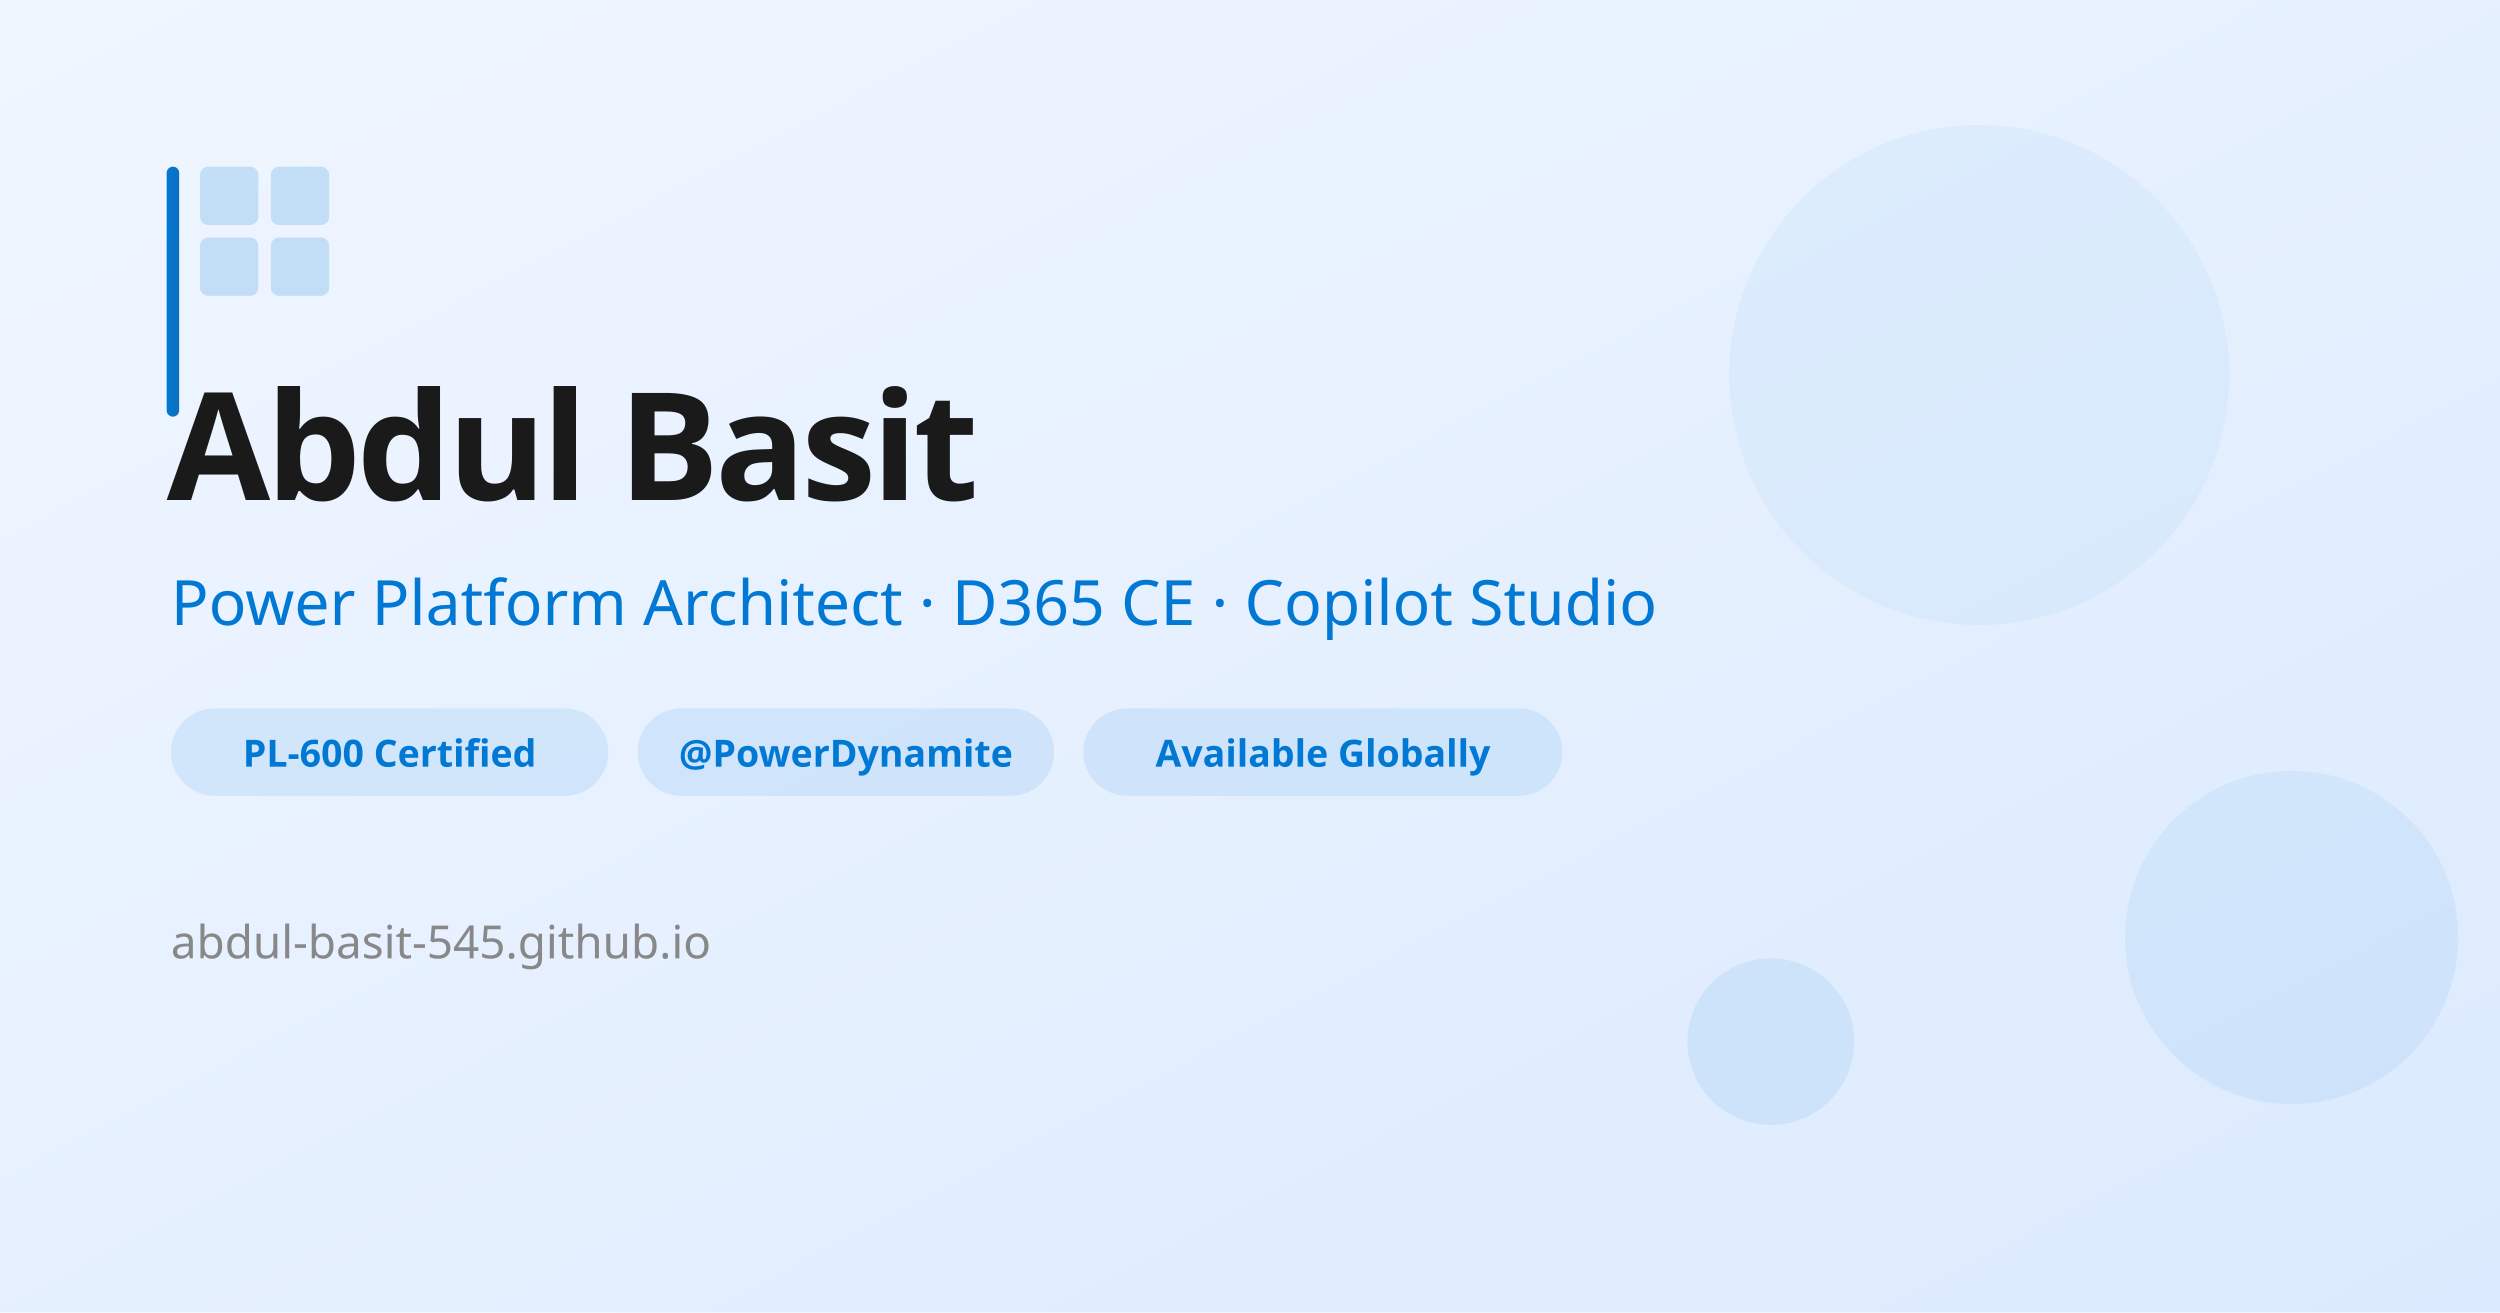
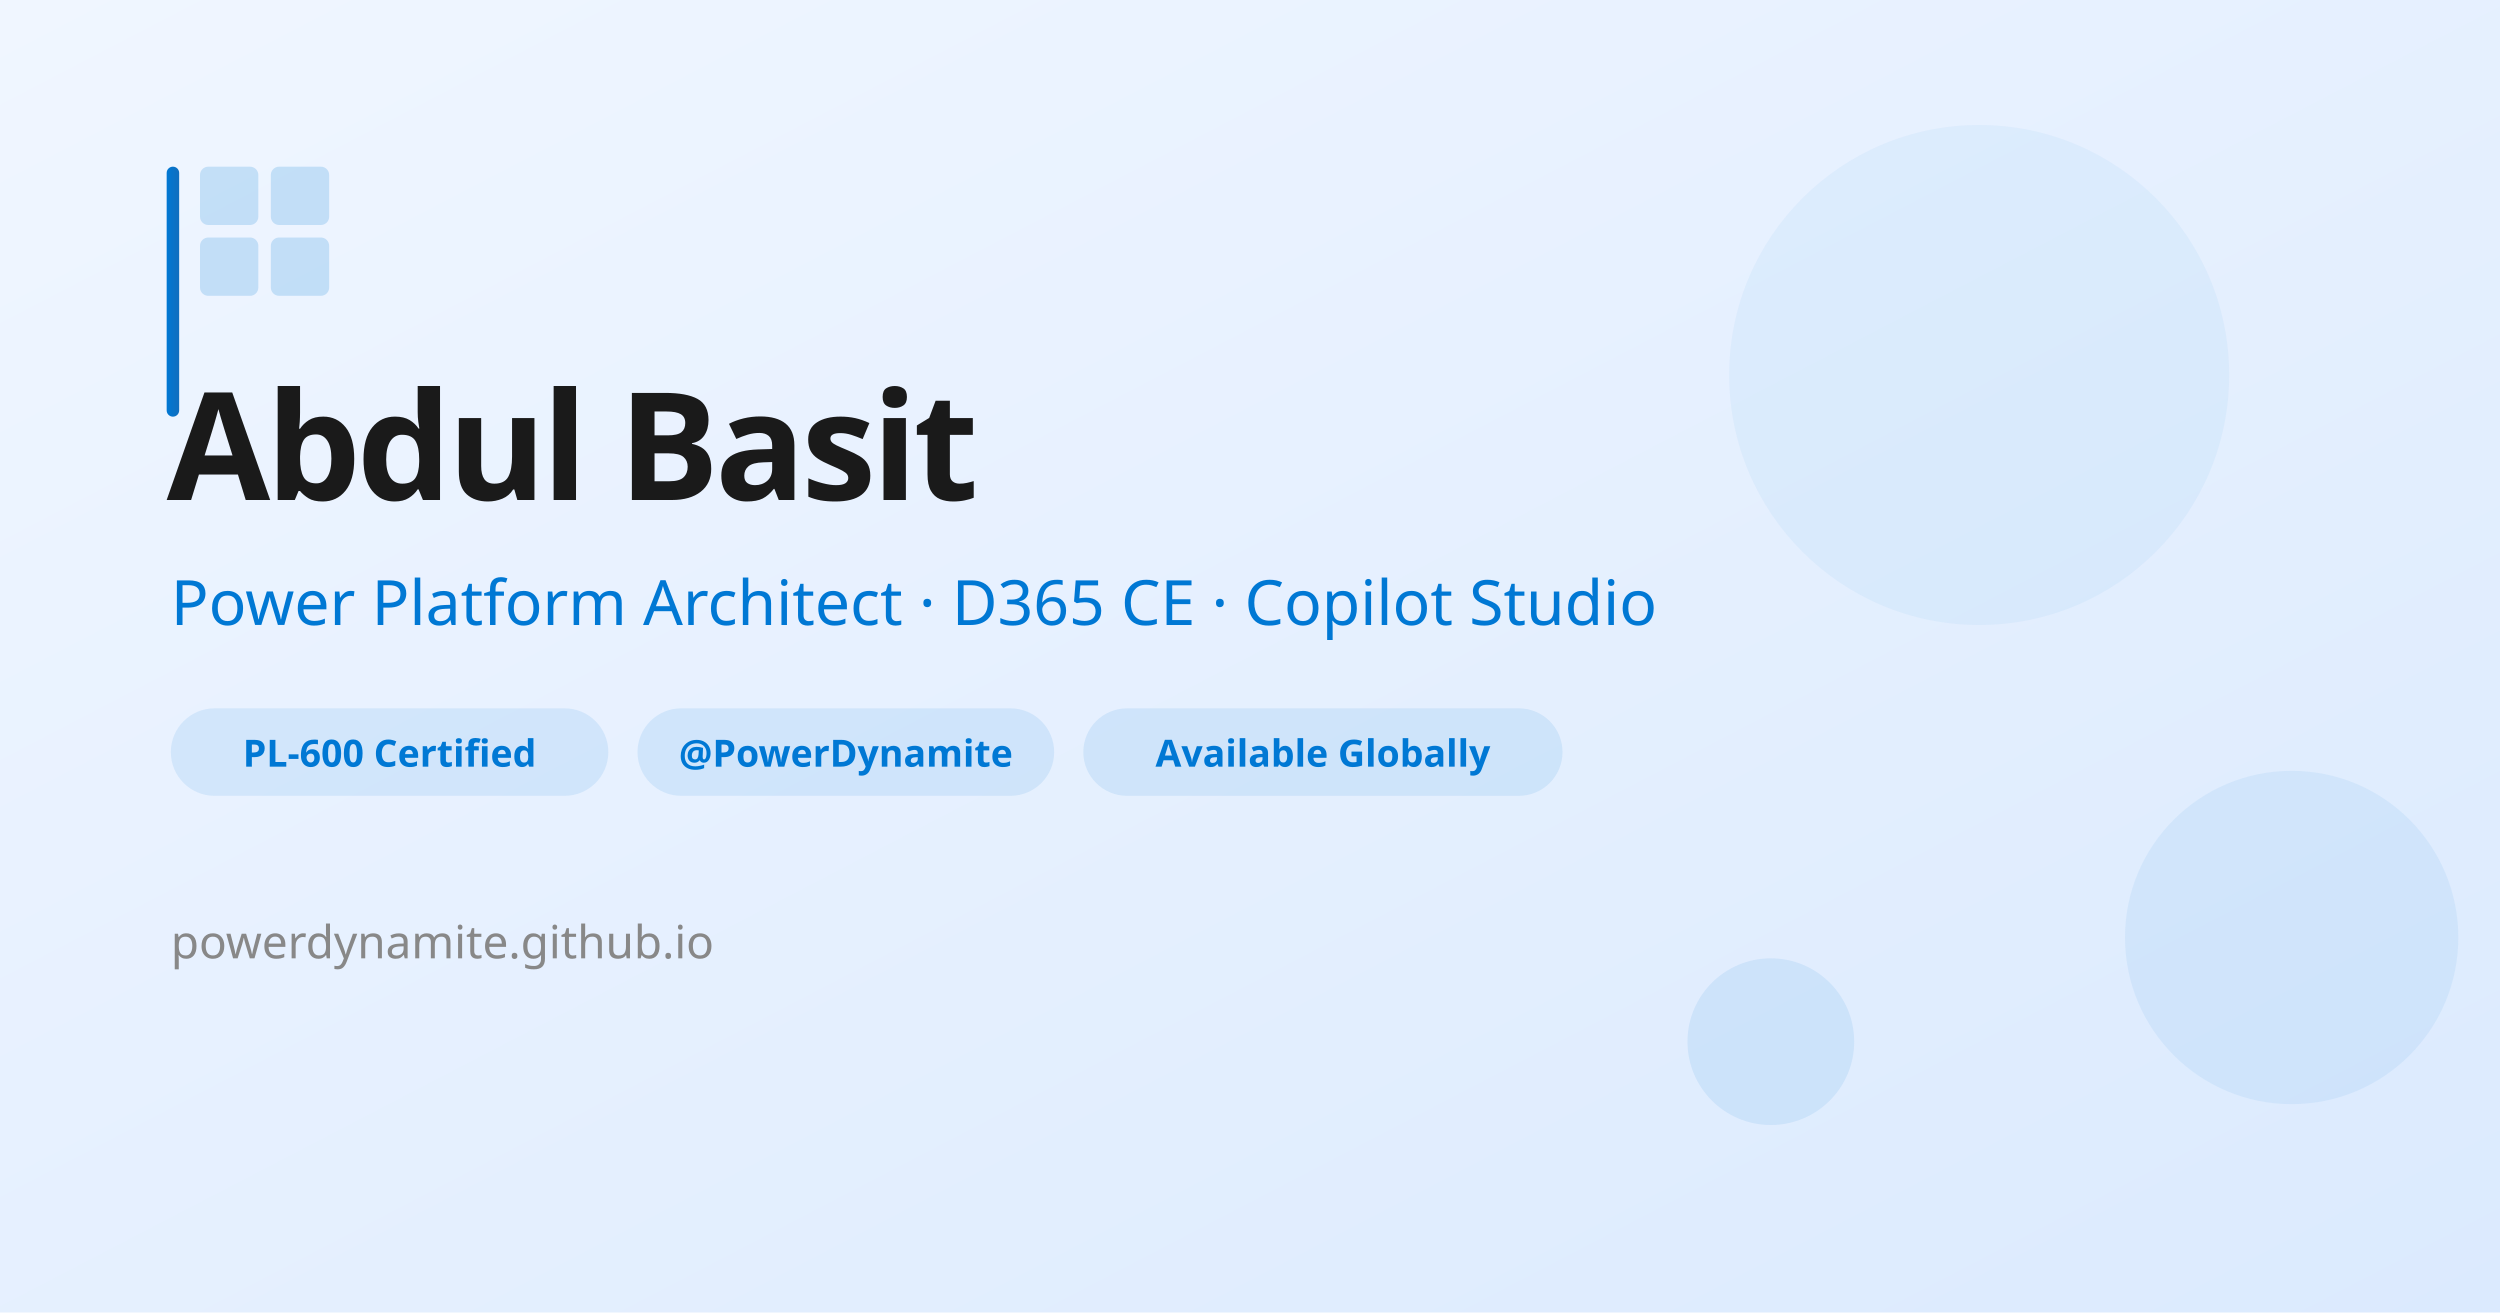
<svg xmlns="http://www.w3.org/2000/svg" width="1200" height="630" viewBox="0 0 1200 630">
  <defs>
    <linearGradient id="bg" x1="0" y1="0" x2="1" y2="1">
      <stop offset="0%" stop-color="#f0f6ff" />
      <stop offset="100%" stop-color="#dbeafe" />
    </linearGradient>
    <linearGradient id="accent" x1="0" y1="0" x2="1" y2="0">
      <stop offset="0%" stop-color="#0078d4" />
      <stop offset="100%" stop-color="#106ebe" />
    </linearGradient>
  </defs>
  <rect width="1200" height="630" fill="url(#bg)" />
  <rect x="80" y="80" width="6" height="120" rx="3" fill="url(#accent)" />
  <rect x="96" y="80" width="28" height="28" rx="4" fill="#0078d4" opacity=".18" />
  <rect x="130" y="80" width="28" height="28" rx="4" fill="#0078d4" opacity=".18" />
  <rect x="96" y="114" width="28" height="28" rx="4" fill="#0078d4" opacity=".18" />
  <rect x="130" y="114" width="28" height="28" rx="4" fill="#0078d4" opacity=".18" />
  <text x="80" y="240" font-family="Segoe UI, system-ui, sans-serif" font-size="72" font-weight="800" fill="#1a1a1a" letter-spacing="-2">Abdul Basit</text>
  <text x="82" y="300" font-family="Segoe UI, system-ui, sans-serif" font-size="30" font-weight="500" fill="#0078d4">Power Platform Architect  ·  D365 CE  ·  Copilot Studio</text>
  <rect x="82" y="340" width="210" height="42" rx="21" fill="#0078d4" opacity=".1" />
  <text x="187" y="368" font-family="Segoe UI, system-ui, sans-serif" font-size="18" font-weight="700" fill="#0078d4" text-anchor="middle">PL-600 Certified</text>
  <rect x="306" y="340" width="200" height="42" rx="21" fill="#0078d4" opacity=".1" />
  <text x="406" y="368" font-family="Segoe UI, system-ui, sans-serif" font-size="18" font-weight="700" fill="#0078d4" text-anchor="middle">@PowerDynamite</text>
  <rect x="520" y="340" width="230" height="42" rx="21" fill="#0078d4" opacity=".1" />
  <text x="635" y="368" font-family="Segoe UI, system-ui, sans-serif" font-size="18" font-weight="700" fill="#0078d4" text-anchor="middle">Available Globally</text>
-   <text x="82" y="460" font-family="Segoe UI, system-ui, sans-serif" font-size="22" fill="#888">abdul-basit-545.github.io</text>
+   <text x="82" y="460" font-family="Segoe UI, system-ui, sans-serif" font-size="22" fill="#888">powerdynamite.github.io</text>
  <circle cx="950" cy="180" r="120" fill="#0078d4" opacity=".05" />
  <circle cx="1100" cy="450" r="80" fill="#0078d4" opacity=".07" />
  <circle cx="850" cy="500" r="40" fill="#0078d4" opacity=".09" />
</svg>
